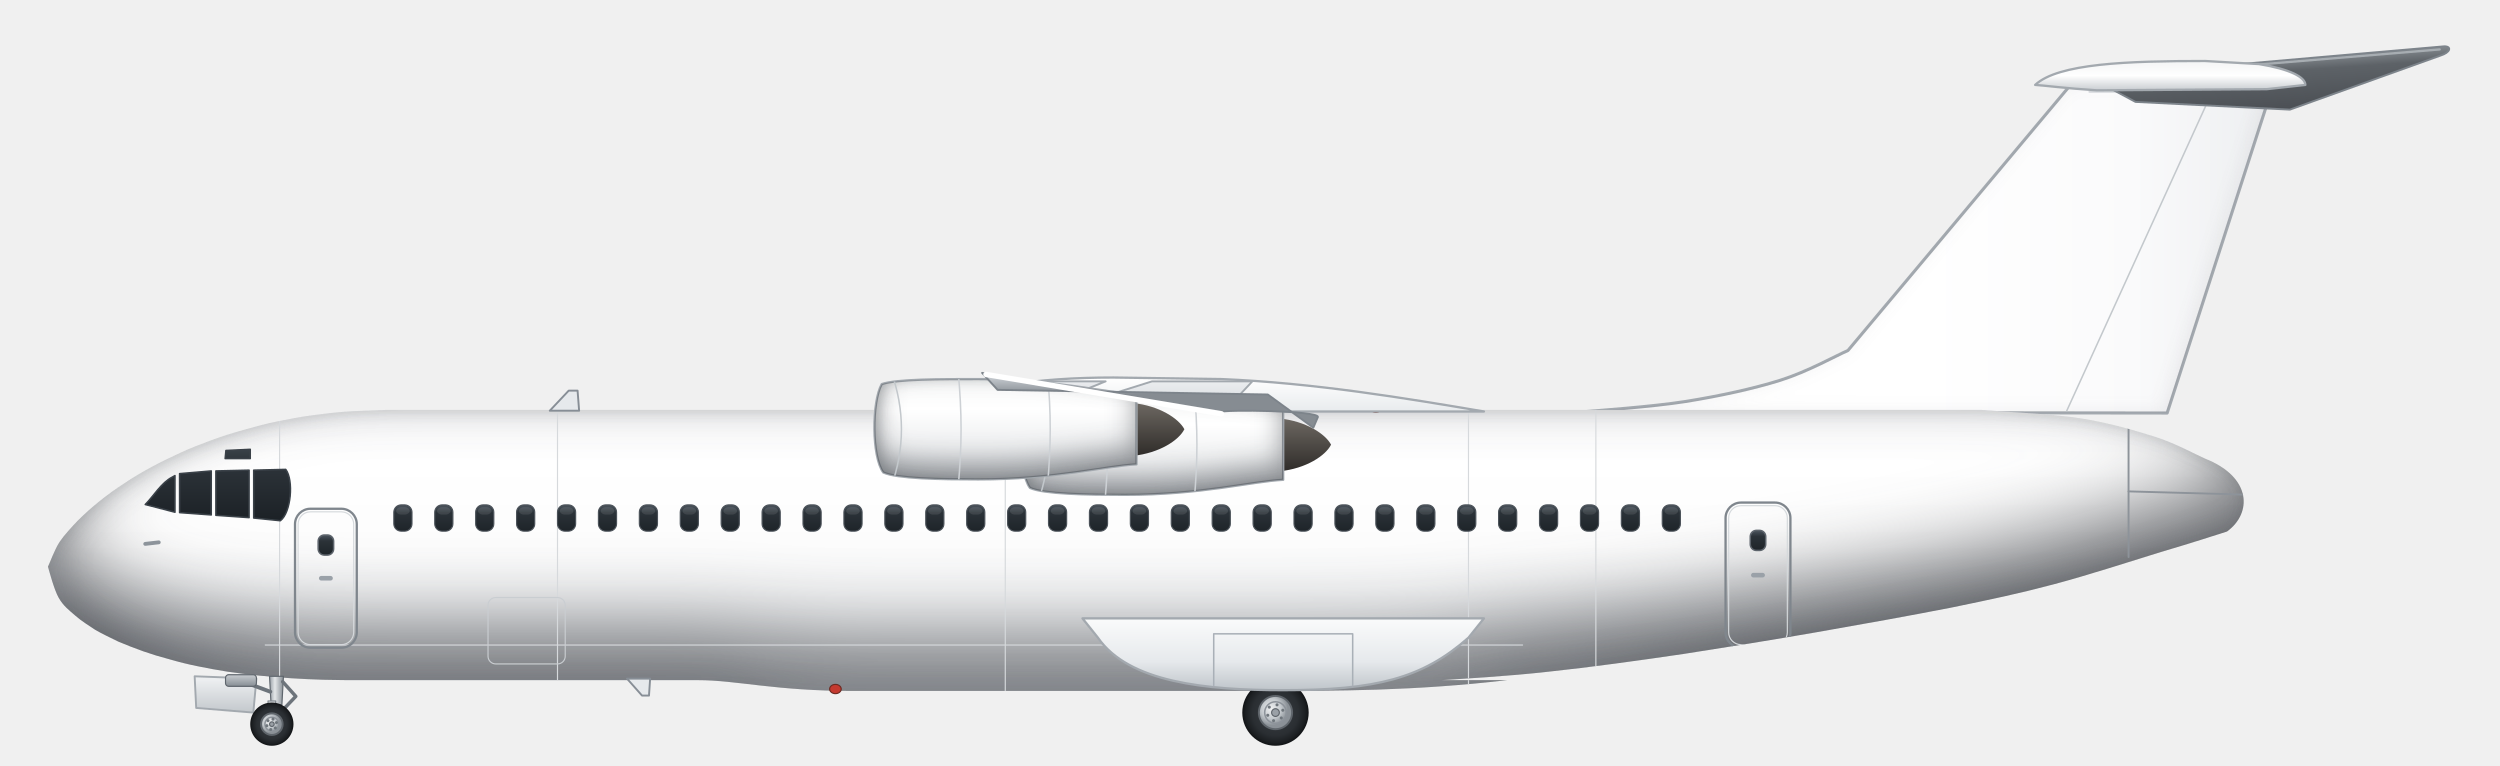
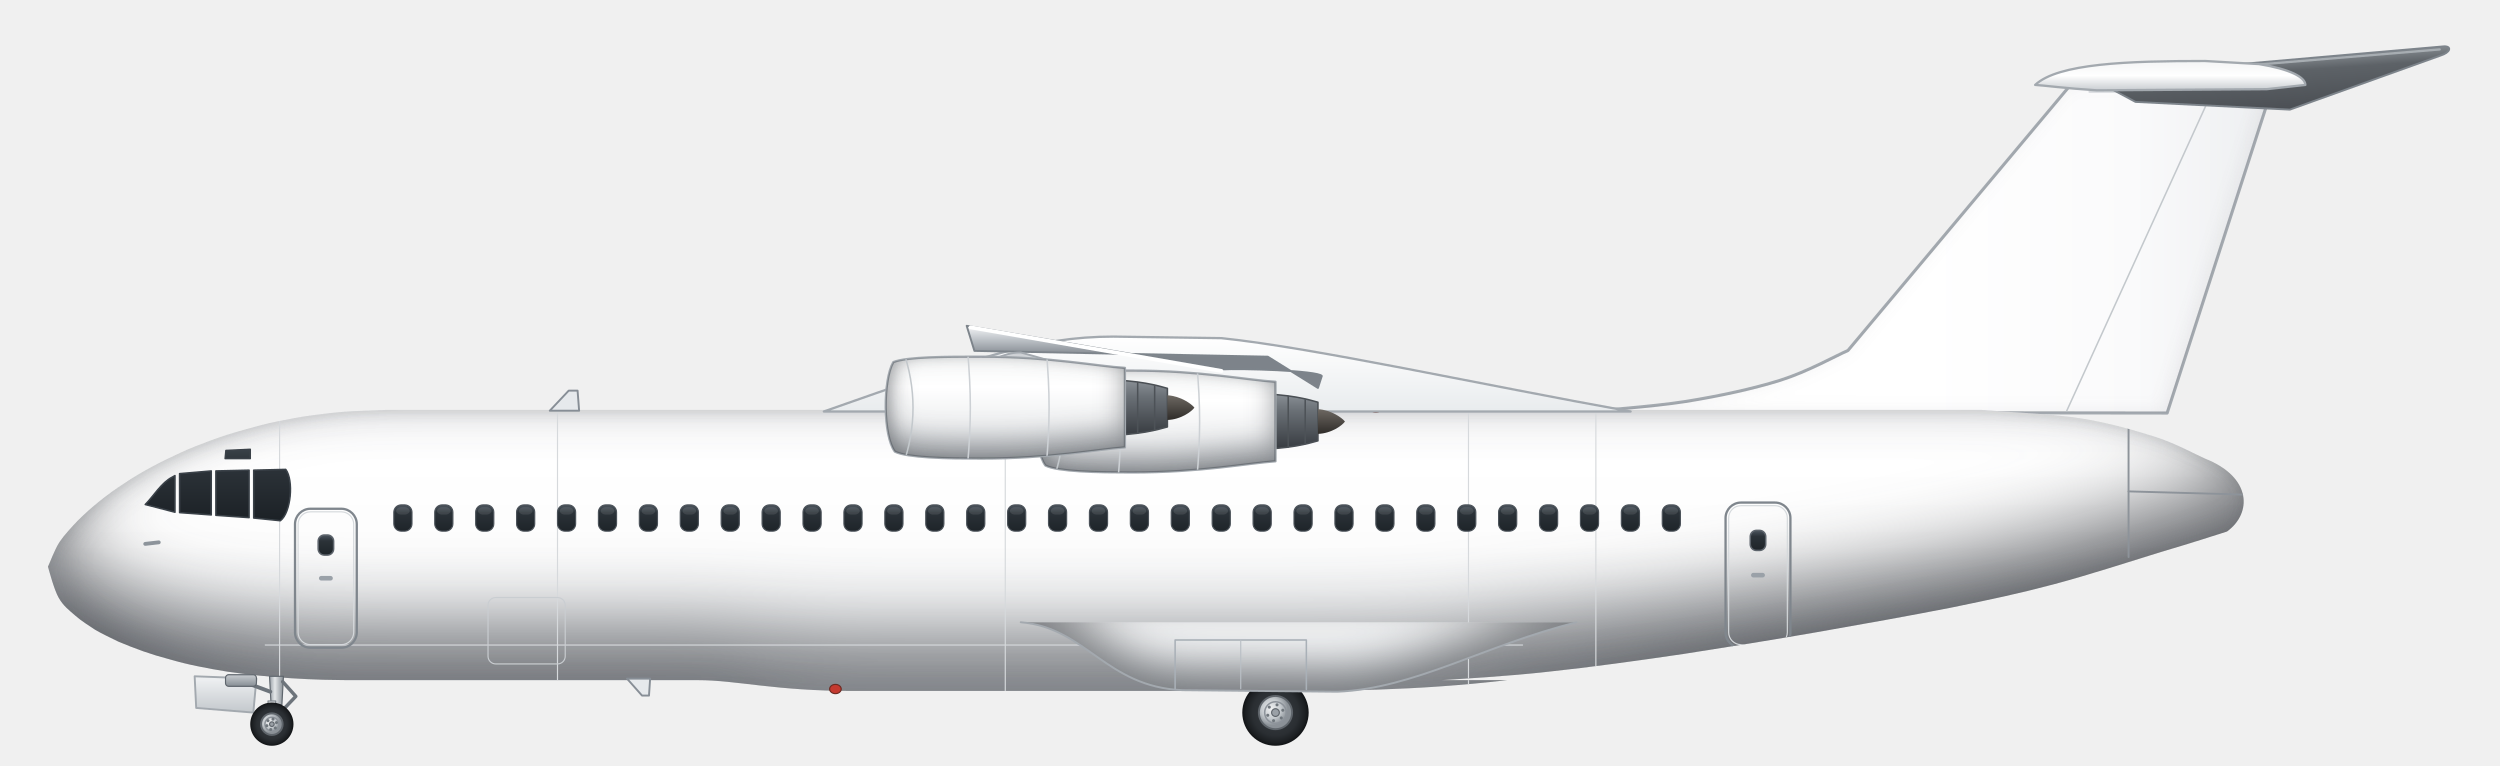
<svg xmlns="http://www.w3.org/2000/svg" viewBox="-12 -193.2 646.8 198.2" width="647" height="198" role="img" aria-label="BAe 146-200">
  <defs>
    <linearGradient id="BAE146200-g0" gradientUnits="userSpaceOnUse" x1="486.4" y1="-180" x2="576.8" y2="-180">
      <stop offset="0" stop-color="#ffffff" />
      <stop offset="0.6" stop-color="#fafafb" />
      <stop offset="1" stop-color="#eceef0" />
    </linearGradient>
    <filter id="BAE146200-f1" x="-8%" y="-20%" width="115.9%" height="140%" color-interpolation-filters="sRGB">
      <feFlood flood-color="#5b6168" flood-opacity="0.1" result="c" />
      <feComposite in="c" in2="SourceAlpha" operator="out" result="o" />
      <feOffset in="o" dx="-1" dy="0" result="s" />
      <feGaussianBlur in="s" stdDeviation="2.4" result="b" />
      <feComposite in="b" in2="SourceAlpha" operator="in" />
    </filter>
    <linearGradient id="BAE146200-g2" gradientUnits="userSpaceOnUse" x1="0" y1="-87" x2="0" y2="-17">
      <stop offset="0" stop-color="#eceef0" />
      <stop offset="0.0" stop-color="#f8f8f9" />
      <stop offset="0.2" stop-color="#ffffff" />
      <stop offset="0.5" stop-color="#fcfcfc" />
      <stop offset="0.7" stop-color="#f1f2f3" />
      <stop offset="1" stop-color="#e4e6e8" />
    </linearGradient>
    <clipPath id="BAE146200-c3">
      <path d="M0 -46.4C0.5 -47.4 1.7 -50.8 3.0 -52.8C4.3 -54.7 6.0 -56.5 7.7 -58.3C9.5 -60.1 11.4 -61.8 13.4 -63.4C15.4 -65.0 17.6 -66.6 19.8 -68.0C22.0 -69.5 24.4 -70.9 26.8 -72.2C29.2 -73.5 31.7 -74.7 34.3 -75.9C36.9 -77.1 39.5 -78.1 42.2 -79.1C44.9 -80.1 47.7 -81.0 50.6 -81.8C53.4 -82.6 56.3 -83.4 59.3 -84.0C62.3 -84.6 65.3 -85.2 68.4 -85.6C71.4 -86.0 74.6 -86.4 77.8 -86.6C80.9 -86.8 85.8 -86.9 87.5 -87L501 -87C505.2 -86.6 519.2 -86.0 526.7 -84.8C534.2 -83.6 540.6 -81.7 546 -80.0C551.3 -78.3 556.7 -75.3 558.8 -74.4C571 -69.6 571 -60.2 564.5 -55.5C561.7 -54.6 554.9 -52.4 547.4 -50.2C539.9 -47.9 528.6 -44.2 519.5 -41.8C510.5 -39.4 503.3 -37.9 493.1 -35.8C482.9 -33.8 469.6 -31.4 458.1 -29.4C446.6 -27.4 435.4 -25.6 423.8 -23.8C412.3 -22.1 399.3 -20.3 388.8 -19.2C378.3 -18.0 365.6 -17.3 361 -17L378.0 -17C354.0 -14.2 334.0 -14.2 314.0 -14.2L208.4 -14.2C188.4 -14.2 178.4 -17 168.4 -17L80.5 -17C79.0 -17.0 74.5 -17.0 71.5 -17.1C68.6 -17.2 65.7 -17.3 62.9 -17.5C60.1 -17.7 57.3 -17.9 54.5 -18.2C51.8 -18.5 49.1 -18.8 46.5 -19.2C43.9 -19.6 41.3 -20.1 38.8 -20.6C36.3 -21.1 33.9 -21.7 31.5 -22.4C29.2 -23.0 26.9 -23.7 24.6 -24.5C22.4 -25.3 20.3 -26.1 18.2 -27.0C16.2 -28 14.2 -28.9 12.3 -30.0C10.5 -31.2 8.7 -32.3 7.1 -33.7C5.5 -35.1 4.0 -36.2 2.8 -38.3C1.6 -40.4 0.4 -45.0 0 -46.4Z" />
    </clipPath>
    <filter id="BAE146200-f4" x="-6%" y="-100%" width="112.0%" height="300%" color-interpolation-filters="sRGB">
      <feFlood flood-color="#2f3338" flood-opacity="0.7" result="c" />
      <feComposite in="c" in2="SourceAlpha" operator="out" result="o" />
      <feOffset in="o" dx="0" dy="-12.2" result="s" />
      <feGaussianBlur in="s" stdDeviation="10.5" result="b" />
      <feComposite in="b" in2="SourceAlpha" operator="in" />
    </filter>
    <filter id="BAE146200-f5" x="-8%" y="-30%" width="115.9%" height="160%" color-interpolation-filters="sRGB">
      <feFlood flood-color="#4c5258" flood-opacity="0.1" result="c" />
      <feComposite in="c" in2="SourceAlpha" operator="out" result="o" />
      <feOffset in="o" dx="0" dy="1" result="s" />
      <feGaussianBlur in="s" stdDeviation="1.4" result="b" />
      <feComposite in="b" in2="SourceAlpha" operator="in" />
    </filter>
    <filter id="BAE146200-f6" x="-8%" y="-30%" width="115.9%" height="160%" color-interpolation-filters="sRGB">
      <feFlood flood-color="#3b4046" flood-opacity="0.2" result="c" />
      <feComposite in="c" in2="SourceAlpha" operator="out" result="o" />
      <feOffset in="o" dx="3.0" dy="-2" result="s" />
      <feGaussianBlur in="s" stdDeviation="3.7" result="b" />
      <feComposite in="b" in2="SourceAlpha" operator="in" />
    </filter>
    <linearGradient id="BAE146200-g7" gradientUnits="userSpaceOnUse" x1="0" y1="-54.6" x2="0" y2="-49.4">
      <stop offset="0" stop-color="#4b545d" />
      <stop offset="0.3" stop-color="#2b3238" />
      <stop offset="1" stop-color="#1e2429" />
    </linearGradient>
    <linearGradient id="BAE146200-g8" gradientUnits="userSpaceOnUse" x1="0" y1="-55.8" x2="0" y2="-50.6">
      <stop offset="0" stop-color="#4b545d" />
      <stop offset="0.3" stop-color="#2b3238" />
      <stop offset="1" stop-color="#1e2429" />
    </linearGradient>
    <linearGradient id="BAE146200-g9" gradientUnits="userSpaceOnUse" x1="0" y1="-62.4" x2="0" y2="-55.6">
      <stop offset="0" stop-color="#4b545d" />
      <stop offset="0.3" stop-color="#2b3238" />
      <stop offset="1" stop-color="#1e2429" />
    </linearGradient>
    <linearGradient id="BAE146200-g10" gradientUnits="userSpaceOnUse" x1="0" y1="-84.7" x2="0" y2="-57.6">
      <stop offset="0" stop-color="#59626b" />
      <stop offset="0.4" stop-color="#2e353b" />
      <stop offset="1" stop-color="#1b2025" />
    </linearGradient>
    <linearGradient id="BAE146200-g11" gradientUnits="userSpaceOnUse" x1="315.6" y1="-20" x2="320.4" y2="-20">
      <stop offset="0" stop-color="#8e959c" />
      <stop offset="0.3" stop-color="#e4e7e9" />
      <stop offset="1" stop-color="#7d848b" />
    </linearGradient>
    <linearGradient id="BAE146200-g12" gradientUnits="userSpaceOnUse" x1="315.6" y1="-20" x2="320.4" y2="-20">
      <stop offset="0" stop-color="#9aa1a8" />
      <stop offset="0.4" stop-color="#f6f7f8" />
      <stop offset="1" stop-color="#8b9198" />
    </linearGradient>
    <radialGradient id="BAE146200-g13" gradientUnits="userSpaceOnUse" cx="318" cy="-8.6" r="8.6">
      <stop offset="0" stop-color="#3a3f44" />
      <stop offset="0.7" stop-color="#2a2e32" />
      <stop offset="0.9" stop-color="#1c1f22" />
      <stop offset="1" stop-color="#111315" />
    </radialGradient>
    <radialGradient id="BAE146200-g14" gradientUnits="userSpaceOnUse" cx="316.9" cy="-9.6" r="4.3">
      <stop offset="0" stop-color="#f0f1f2" />
      <stop offset="0.6" stop-color="#c3c8cc" />
      <stop offset="1" stop-color="#8b9197" />
    </radialGradient>
    <linearGradient id="BAE146200-g15" gradientUnits="userSpaceOnUse" x1="0" y1="-17" x2="0" y2="-8.6">
      <stop offset="0" stop-color="#eceef0" />
      <stop offset="1" stop-color="#c3c8cc" />
    </linearGradient>
    <linearGradient id="BAE146200-g16" gradientUnits="userSpaceOnUse" x1="57.2" y1="-20" x2="61.2" y2="-20">
      <stop offset="0" stop-color="#8e959c" />
      <stop offset="0.4" stop-color="#e4e7e9" />
      <stop offset="1" stop-color="#7d848b" />
    </linearGradient>
    <linearGradient id="BAE146200-g17" gradientUnits="userSpaceOnUse" x1="0" y1="-18.4" x2="0" y2="-15.4">
      <stop offset="0" stop-color="#c9cdd1" />
      <stop offset="1" stop-color="#868d94" />
    </linearGradient>
    <radialGradient id="BAE146200-g18" gradientUnits="userSpaceOnUse" cx="58" cy="-5.6" r="5.6">
      <stop offset="0" stop-color="#3a3f44" />
      <stop offset="0.7" stop-color="#2a2e32" />
      <stop offset="0.9" stop-color="#1c1f22" />
      <stop offset="1" stop-color="#111315" />
    </radialGradient>
    <radialGradient id="BAE146200-g19" gradientUnits="userSpaceOnUse" cx="57.3" cy="-6.2" r="2.8">
      <stop offset="0" stop-color="#f0f1f2" />
      <stop offset="0.6" stop-color="#c3c8cc" />
      <stop offset="1" stop-color="#8b9197" />
    </radialGradient>
-     <linearGradient id="BAE146200-g20" gradientUnits="userSpaceOnUse" x1="0" y1="-33" x2="0" y2="-14.4">
-       <stop offset="0" stop-color="#fafbfb" />
-       <stop offset="0.6" stop-color="#e6e9ec" />
-       <stop offset="1" stop-color="#bfc5ca" />
-     </linearGradient>
-     <linearGradient id="BAE146200-g21" gradientUnits="userSpaceOnUse" x1="0" y1="-95.4" x2="0" y2="-87">
+     <linearGradient id="BAE146200-g20" gradientUnits="userSpaceOnUse" x1="0" y1="-31" x2="0" y2="-14">
+       <stop offset="0" stop-color="#f6f7f8" />
+       <stop offset="0.5" stop-color="#eef0f2" />
+       <stop offset="1" stop-color="#dfe2e5" />
+     </linearGradient>
+     <filter id="BAE146200-f21" x="-20%" y="-100%" width="140%" height="300%" color-interpolation-filters="sRGB">
+       <feFlood flood-color="#2f3338" flood-opacity="0.6" result="c" />
+       <feComposite in="c" in2="SourceAlpha" operator="out" result="o" />
+       <feOffset in="o" dx="0" dy="-6" result="s" />
+       <feGaussianBlur in="s" stdDeviation="5.6" result="b" />
+       <feComposite in="b" in2="SourceAlpha" operator="in" />
+     </filter>
+     <linearGradient id="BAE146200-g22" gradientUnits="userSpaceOnUse" x1="0" y1="-106" x2="0" y2="-87">
      <stop offset="0" stop-color="#ffffff" />
      <stop offset="1" stop-color="#e9ecee" />
    </linearGradient>
-     <linearGradient id="BAE146200-g22" gradientUnits="userSpaceOnUse" x1="0" y1="-95.4" x2="0" y2="-78">
-       <stop offset="0" stop-color="#eef0f2" />
-       <stop offset="1" stop-color="#b9bfc5" />
-     </linearGradient>
-     <linearGradient id="BAE146200-g23" gradientUnits="userSpaceOnUse" x1="0" y1="-84.8" x2="0" y2="-71.1">
+     <linearGradient id="BAE146200-g23" gradientUnits="userSpaceOnUse" x1="0" y1="-108.8" x2="0" y2="-100.8">
+       <stop offset="0" stop-color="#f6f7f8" />
+       <stop offset="0.4" stop-color="#c3c8cd" />
+       <stop offset="1" stop-color="#7d838a" />
+     </linearGradient>
+     <linearGradient id="BAE146200-g24" gradientUnits="userSpaceOnUse" x1="0" y1="-95.4" x2="0" y2="-94">
+       <stop offset="0" stop-color="#c9cdd1" />
+       <stop offset="1" stop-color="#eef0f2" />
+     </linearGradient>
+     <linearGradient id="BAE146200-g25" gradientUnits="userSpaceOnUse" x1="0" y1="-91.2" x2="0" y2="-76.8">
+       <stop offset="0" stop-color="#8a9096" />
+       <stop offset="0.3" stop-color="#6a7076" />
+       <stop offset="1" stop-color="#373b40" />
+     </linearGradient>
+     <linearGradient id="BAE146200-g26" gradientUnits="userSpaceOnUse" x1="0" y1="-87.2" x2="0" y2="-80.8">
      <stop offset="0" stop-color="#6d6862" />
      <stop offset="1" stop-color="#2f2c29" />
    </linearGradient>
-     <linearGradient id="BAE146200-g24" gradientUnits="userSpaceOnUse" x1="0" y1="-91" x2="0" y2="-65">
+     <linearGradient id="BAE146200-g27" gradientUnits="userSpaceOnUse" x1="0" y1="-97.2" x2="0" y2="-70.8">
      <stop offset="0" stop-color="#e4e6e8" />
      <stop offset="0.0" stop-color="#f7f8f8" />
      <stop offset="0.3" stop-color="#ffffff" />
      <stop offset="0.6" stop-color="#f1f2f3" />
      <stop offset="1" stop-color="#dcdfe2" />
    </linearGradient>
-     <filter id="BAE146200-f25" x="-30%" y="-60%" width="160%" height="220.0%" color-interpolation-filters="sRGB">
+     <filter id="BAE146200-f28" x="-30%" y="-60%" width="160%" height="220.0%" color-interpolation-filters="sRGB">
      <feFlood flood-color="#30353a" flood-opacity="0.5" result="c" />
      <feComposite in="c" in2="SourceAlpha" operator="out" result="o" />
      <feOffset in="o" dx="0" dy="-3.7" result="s" />
      <feGaussianBlur in="s" stdDeviation="3.7" result="b" />
      <feComposite in="b" in2="SourceAlpha" operator="in" />
    </filter>
-     <filter id="BAE146200-f26" x="-30%" y="-30%" width="160%" height="160%" color-interpolation-filters="sRGB">
+     <filter id="BAE146200-f29" x="-30%" y="-30%" width="160%" height="160%" color-interpolation-filters="sRGB">
      <feFlood flood-color="#41474d" flood-opacity="0.2" result="c" />
      <feComposite in="c" in2="SourceAlpha" operator="out" result="o" />
-       <feOffset in="o" dx="1.4" dy="0" result="s" />
-       <feGaussianBlur in="s" stdDeviation="1.4" result="b" />
-       <feComposite in="b" in2="SourceAlpha" operator="in" />
-     </filter>
-     <clipPath id="BAE146200-c27">
-       <path d="M254 -89.7C257.9 -91 269.1 -91 279.0 -91C298.8 -91 312.0 -87.4 320 -87.1L320 -68.9C312.0 -68.5 298.8 -65 279.0 -65C269.1 -65 257.9 -65.2 254.4 -66.8C251.4 -70.8 251.4 -85.1 254 -89.7Z" />
+       <feOffset in="o" dx="1.5" dy="0" result="s" />
+       <feGaussianBlur in="s" stdDeviation="1.5" result="b" />
+       <feComposite in="b" in2="SourceAlpha" operator="in" />
+     </filter>
+     <clipPath id="BAE146200-c30">
+       <path d="M258 -95.8C261.6 -97.2 271.8 -97.2 280.8 -97.2C298.8 -97.2 310.8 -94.7 318 -94.3L318 -73.7C310.8 -73.2 298.8 -70.8 280.8 -70.8C271.8 -70.8 261.6 -71.0 258.4 -72.6C255.3 -76.7 255.3 -91.2 258 -95.8Z" />
    </clipPath>
-     <linearGradient id="BAE146200-g28" gradientUnits="userSpaceOnUse" x1="0" y1="-95.4" x2="0" y2="-82">
-       <stop offset="0" stop-color="#eef0f2" />
-       <stop offset="1" stop-color="#b9bfc5" />
-     </linearGradient>
-     <linearGradient id="BAE146200-g29" gradientUnits="userSpaceOnUse" x1="0" y1="-88.8" x2="0" y2="-75.1">
+     <linearGradient id="BAE146200-g31" gradientUnits="userSpaceOnUse" x1="0" y1="-101.9" x2="0" y2="-97.6">
+       <stop offset="0" stop-color="#c9cdd1" />
+       <stop offset="1" stop-color="#eef0f2" />
+     </linearGradient>
+     <linearGradient id="BAE146200-g32" gradientUnits="userSpaceOnUse" x1="0" y1="-94.8" x2="0" y2="-80.4">
+       <stop offset="0" stop-color="#8a9096" />
+       <stop offset="0.3" stop-color="#6a7076" />
+       <stop offset="1" stop-color="#373b40" />
+     </linearGradient>
+     <linearGradient id="BAE146200-g33" gradientUnits="userSpaceOnUse" x1="0" y1="-90.8" x2="0" y2="-84.4">
      <stop offset="0" stop-color="#6d6862" />
      <stop offset="1" stop-color="#2f2c29" />
    </linearGradient>
-     <linearGradient id="BAE146200-g30" gradientUnits="userSpaceOnUse" x1="0" y1="-95" x2="0" y2="-69">
+     <linearGradient id="BAE146200-g34" gradientUnits="userSpaceOnUse" x1="0" y1="-100.8" x2="0" y2="-74.4">
      <stop offset="0" stop-color="#e4e6e8" />
      <stop offset="0.0" stop-color="#f7f8f8" />
      <stop offset="0.3" stop-color="#ffffff" />
      <stop offset="0.6" stop-color="#f1f2f3" />
      <stop offset="1" stop-color="#dcdfe2" />
    </linearGradient>
-     <filter id="BAE146200-f31" x="-30%" y="-60%" width="160%" height="220.0%" color-interpolation-filters="sRGB">
+     <filter id="BAE146200-f35" x="-30%" y="-60%" width="160%" height="220.0%" color-interpolation-filters="sRGB">
      <feFlood flood-color="#30353a" flood-opacity="0.5" result="c" />
      <feComposite in="c" in2="SourceAlpha" operator="out" result="o" />
      <feOffset in="o" dx="0" dy="-3.7" result="s" />
      <feGaussianBlur in="s" stdDeviation="3.7" result="b" />
      <feComposite in="b" in2="SourceAlpha" operator="in" />
    </filter>
-     <filter id="BAE146200-f32" x="-30%" y="-30%" width="160%" height="160%" color-interpolation-filters="sRGB">
+     <filter id="BAE146200-f36" x="-30%" y="-30%" width="160%" height="160%" color-interpolation-filters="sRGB">
      <feFlood flood-color="#41474d" flood-opacity="0.2" result="c" />
      <feComposite in="c" in2="SourceAlpha" operator="out" result="o" />
-       <feOffset in="o" dx="1.4" dy="0" result="s" />
-       <feGaussianBlur in="s" stdDeviation="1.4" result="b" />
-       <feComposite in="b" in2="SourceAlpha" operator="in" />
-     </filter>
-     <clipPath id="BAE146200-c33">
-       <path d="M216 -93.7C219.9 -95 231.1 -95 241.0 -95C260.8 -95 274.0 -91.4 282 -91.1L282 -72.9C274.0 -72.5 260.8 -69 241.0 -69C231.1 -69 219.9 -69.2 216.4 -70.8C213.4 -74.8 213.4 -89.1 216 -93.7Z" />
+       <feOffset in="o" dx="1.5" dy="0" result="s" />
+       <feGaussianBlur in="s" stdDeviation="1.5" result="b" />
+       <feComposite in="b" in2="SourceAlpha" operator="in" />
+     </filter>
+     <clipPath id="BAE146200-c37">
+       <path d="M219 -99.4C222.6 -100.8 232.8 -100.8 241.8 -100.8C259.8 -100.8 271.8 -98.3 279 -97.9L279 -77.3C271.8 -76.8 259.8 -74.4 241.8 -74.4C232.8 -74.4 222.6 -74.6 219.4 -76.2C216.3 -80.3 216.3 -94.8 219 -99.4Z" />
    </clipPath>
-     <linearGradient id="BAE146200-g34" gradientUnits="userSpaceOnUse" x1="244" y1="-97.4" x2="244" y2="-91">
-       <stop offset="0" stop-color="#f1f2f4" />
-       <stop offset="0.3" stop-color="#c6cbd0" />
-       <stop offset="1" stop-color="#868c92" />
-     </linearGradient>
-     <linearGradient id="BAE146200-g35" gradientUnits="userSpaceOnUse" x1="580.8" y1="-179.2" x2="581.8" y2="-164.8">
+     <linearGradient id="BAE146200-g38" gradientUnits="userSpaceOnUse" x1="580.8" y1="-179.2" x2="581.8" y2="-164.8">
      <stop offset="0" stop-color="#8b9196" />
      <stop offset="0.3" stop-color="#5d6267" />
      <stop offset="1" stop-color="#4b4f54" />
    </linearGradient>
-     <linearGradient id="BAE146200-g36" gradientUnits="userSpaceOnUse" x1="0" y1="-177.4" x2="0" y2="-169.8">
+     <linearGradient id="BAE146200-g39" gradientUnits="userSpaceOnUse" x1="0" y1="-177.4" x2="0" y2="-169.8">
      <stop offset="0" stop-color="#f3f4f5" />
      <stop offset="0.5" stop-color="#ffffff" />
      <stop offset="1" stop-color="#c9cdd1" />
    </linearGradient>
  </defs>
  <path d="M396.3 -86.4C400.9 -86.8 415.5 -87.8 424.3 -89.2C433.0 -90.6 441.8 -92.5 448.8 -94.7C455.8 -96.9 463.3 -101.1 466.3 -102.4L523.8 -171C524.8 -172.2 525.8 -172.2 528.4 -172.2L576.8 -172.2L549 -86.2Z" fill="url(#BAE146200-g0)" stroke="#a3a9af" stroke-width="0.8" stroke-linejoin="round" stroke-linecap="round" />
  <path d="M396.3 -86.4C400.9 -86.8 415.5 -87.8 424.3 -89.2C433.0 -90.6 441.8 -92.5 448.8 -94.7C455.8 -96.9 463.3 -101.1 466.3 -102.4L523.8 -171C524.8 -172.2 525.8 -172.2 528.4 -172.2L576.8 -172.2L549 -86.2Z" fill="#000" filter="url(#BAE146200-f1)" />
  <path d="M561.2 -170.6L523.0 -86.8" fill="none" stroke="#c3c8cc" stroke-width="0.4" stroke-linejoin="round" stroke-linecap="round" />
  <path d="M528.8 -169.4L575.8 -169.4" fill="none" stroke="#d0d4d8" stroke-width="0.4" stroke-linejoin="round" stroke-linecap="round" />
  <path d="M0 -46.4C0.5 -47.4 1.7 -50.8 3.0 -52.8C4.3 -54.7 6.0 -56.5 7.7 -58.3C9.5 -60.1 11.4 -61.8 13.4 -63.4C15.4 -65.0 17.6 -66.6 19.8 -68.0C22.0 -69.5 24.4 -70.9 26.8 -72.2C29.2 -73.5 31.7 -74.7 34.3 -75.9C36.9 -77.1 39.5 -78.1 42.2 -79.1C44.9 -80.1 47.7 -81.0 50.6 -81.8C53.4 -82.6 56.3 -83.4 59.3 -84.0C62.3 -84.6 65.3 -85.2 68.4 -85.6C71.4 -86.0 74.6 -86.4 77.8 -86.6C80.9 -86.8 85.8 -86.9 87.5 -87L501 -87C505.2 -86.6 519.2 -86.0 526.7 -84.8C534.2 -83.6 540.6 -81.7 546 -80.0C551.3 -78.3 556.7 -75.3 558.8 -74.4C571 -69.6 571 -60.2 564.5 -55.5C561.7 -54.6 554.9 -52.4 547.4 -50.2C539.9 -47.9 528.6 -44.2 519.5 -41.8C510.5 -39.4 503.3 -37.9 493.1 -35.8C482.9 -33.8 469.6 -31.4 458.1 -29.4C446.6 -27.4 435.4 -25.6 423.8 -23.8C412.3 -22.1 399.3 -20.3 388.8 -19.2C378.3 -18.0 365.6 -17.3 361 -17L378.0 -17C354.0 -14.2 334.0 -14.2 314.0 -14.2L208.4 -14.2C188.4 -14.2 178.4 -17 168.4 -17L80.5 -17C79.0 -17.0 74.5 -17.0 71.5 -17.1C68.6 -17.2 65.7 -17.3 62.9 -17.5C60.1 -17.7 57.3 -17.9 54.5 -18.2C51.8 -18.5 49.1 -18.8 46.5 -19.2C43.9 -19.6 41.3 -20.1 38.8 -20.6C36.3 -21.1 33.9 -21.7 31.5 -22.4C29.2 -23.0 26.9 -23.7 24.6 -24.5C22.4 -25.3 20.3 -26.1 18.2 -27.0C16.2 -28 14.2 -28.9 12.3 -30.0C10.5 -31.2 8.7 -32.3 7.1 -33.7C5.5 -35.1 4.0 -36.2 2.8 -38.3C1.6 -40.4 0.4 -45.0 0 -46.4Z" fill="url(#BAE146200-g2)" />
  <path d="M0 -46.4C0.5 -47.4 1.7 -50.8 3.0 -52.8C4.3 -54.7 6.0 -56.5 7.7 -58.3C9.5 -60.1 11.4 -61.8 13.4 -63.4C15.4 -65.0 17.6 -66.6 19.8 -68.0C22.0 -69.5 24.4 -70.9 26.8 -72.2C29.2 -73.5 31.7 -74.7 34.3 -75.9C36.9 -77.1 39.5 -78.1 42.2 -79.1C44.9 -80.1 47.7 -81.0 50.6 -81.8C53.4 -82.6 56.3 -83.4 59.3 -84.0C62.3 -84.6 65.3 -85.2 68.4 -85.6C71.4 -86.0 74.6 -86.4 77.8 -86.6C80.9 -86.8 85.8 -86.9 87.5 -87L501 -87C505.2 -86.6 519.2 -86.0 526.7 -84.8C534.2 -83.6 540.6 -81.7 546 -80.0C551.3 -78.3 556.7 -75.3 558.8 -74.4C571 -69.6 571 -60.2 564.5 -55.5C561.7 -54.6 554.9 -52.4 547.4 -50.2C539.9 -47.9 528.6 -44.2 519.5 -41.8C510.5 -39.4 503.3 -37.9 493.1 -35.8C482.9 -33.8 469.6 -31.4 458.1 -29.4C446.6 -27.4 435.4 -25.6 423.8 -23.8C412.3 -22.1 399.3 -20.3 388.8 -19.2C378.3 -18.0 365.6 -17.3 361 -17L378.0 -17C354.0 -14.2 334.0 -14.2 314.0 -14.2L208.4 -14.2C188.4 -14.2 178.4 -17 168.4 -17L80.5 -17C79.0 -17.0 74.5 -17.0 71.5 -17.1C68.6 -17.2 65.7 -17.3 62.9 -17.5C60.1 -17.7 57.3 -17.9 54.5 -18.2C51.8 -18.5 49.1 -18.8 46.5 -19.2C43.9 -19.6 41.3 -20.1 38.8 -20.6C36.3 -21.1 33.9 -21.7 31.5 -22.4C29.2 -23.0 26.9 -23.7 24.6 -24.5C22.4 -25.3 20.3 -26.1 18.2 -27.0C16.2 -28 14.2 -28.9 12.3 -30.0C10.5 -31.2 8.7 -32.3 7.1 -33.7C5.5 -35.1 4.0 -36.2 2.8 -38.3C1.6 -40.4 0.4 -45.0 0 -46.4Z" fill="#000" filter="url(#BAE146200-f4)" />
  <path d="M0 -46.4C0.5 -47.4 1.7 -50.8 3.0 -52.8C4.3 -54.7 6.0 -56.5 7.7 -58.3C9.5 -60.1 11.4 -61.8 13.4 -63.4C15.4 -65.0 17.6 -66.6 19.8 -68.0C22.0 -69.5 24.4 -70.9 26.8 -72.2C29.2 -73.5 31.7 -74.7 34.3 -75.9C36.9 -77.1 39.5 -78.1 42.2 -79.1C44.9 -80.1 47.7 -81.0 50.6 -81.8C53.4 -82.6 56.3 -83.4 59.3 -84.0C62.3 -84.6 65.3 -85.2 68.4 -85.6C71.4 -86.0 74.6 -86.4 77.8 -86.6C80.9 -86.8 85.8 -86.9 87.5 -87L501 -87C505.2 -86.6 519.2 -86.0 526.7 -84.8C534.2 -83.6 540.6 -81.7 546 -80.0C551.3 -78.3 556.7 -75.3 558.8 -74.4C571 -69.6 571 -60.2 564.5 -55.5C561.7 -54.6 554.9 -52.4 547.4 -50.2C539.9 -47.9 528.6 -44.2 519.5 -41.8C510.5 -39.4 503.3 -37.9 493.1 -35.8C482.9 -33.8 469.6 -31.4 458.1 -29.4C446.6 -27.4 435.4 -25.6 423.8 -23.8C412.3 -22.1 399.3 -20.3 388.8 -19.2C378.3 -18.0 365.6 -17.3 361 -17L378.0 -17C354.0 -14.2 334.0 -14.2 314.0 -14.2L208.4 -14.2C188.4 -14.2 178.4 -17 168.4 -17L80.5 -17C79.0 -17.0 74.5 -17.0 71.5 -17.1C68.6 -17.2 65.7 -17.3 62.9 -17.5C60.1 -17.7 57.3 -17.9 54.5 -18.2C51.8 -18.5 49.1 -18.8 46.5 -19.2C43.9 -19.6 41.3 -20.1 38.8 -20.6C36.3 -21.1 33.9 -21.7 31.5 -22.4C29.2 -23.0 26.9 -23.7 24.6 -24.5C22.4 -25.3 20.3 -26.1 18.2 -27.0C16.2 -28 14.2 -28.9 12.3 -30.0C10.5 -31.2 8.7 -32.3 7.1 -33.7C5.5 -35.1 4.0 -36.2 2.8 -38.3C1.6 -40.4 0.4 -45.0 0 -46.4Z" fill="#000" filter="url(#BAE146200-f5)" />
  <path d="M0 -46.4C0.5 -47.4 1.7 -50.8 3.0 -52.8C4.3 -54.7 6.0 -56.5 7.7 -58.3C9.5 -60.1 11.4 -61.8 13.4 -63.4C15.4 -65.0 17.6 -66.6 19.8 -68.0C22.0 -69.5 24.4 -70.9 26.8 -72.2C29.2 -73.5 31.7 -74.7 34.3 -75.9C36.9 -77.1 39.5 -78.1 42.2 -79.1C44.9 -80.1 47.7 -81.0 50.6 -81.8C53.4 -82.6 56.3 -83.4 59.3 -84.0C62.3 -84.6 65.3 -85.2 68.4 -85.6C71.4 -86.0 74.6 -86.4 77.8 -86.6C80.9 -86.8 85.8 -86.9 87.5 -87L501 -87C505.2 -86.6 519.2 -86.0 526.7 -84.8C534.2 -83.6 540.6 -81.7 546 -80.0C551.3 -78.3 556.7 -75.3 558.8 -74.4C571 -69.6 571 -60.2 564.5 -55.5C561.7 -54.6 554.9 -52.4 547.4 -50.2C539.9 -47.9 528.6 -44.2 519.5 -41.8C510.5 -39.4 503.3 -37.9 493.1 -35.8C482.9 -33.8 469.6 -31.4 458.1 -29.4C446.6 -27.4 435.4 -25.6 423.8 -23.8C412.3 -22.1 399.3 -20.3 388.8 -19.2C378.3 -18.0 365.6 -17.3 361 -17L378.0 -17C354.0 -14.2 334.0 -14.2 314.0 -14.2L208.4 -14.2C188.4 -14.2 178.4 -17 168.4 -17L80.5 -17C79.0 -17.0 74.5 -17.0 71.5 -17.1C68.6 -17.2 65.7 -17.3 62.9 -17.5C60.1 -17.7 57.3 -17.9 54.5 -18.2C51.8 -18.5 49.1 -18.8 46.5 -19.2C43.9 -19.6 41.3 -20.1 38.8 -20.6C36.3 -21.1 33.9 -21.7 31.5 -22.4C29.2 -23.0 26.9 -23.7 24.6 -24.5C22.4 -25.3 20.3 -26.1 18.2 -27.0C16.2 -28 14.2 -28.9 12.3 -30.0C10.5 -31.2 8.7 -32.3 7.1 -33.7C5.5 -35.1 4.0 -36.2 2.8 -38.3C1.6 -40.4 0.4 -45.0 0 -46.4Z" fill="#000" filter="url(#BAE146200-f6)" />
  <g clip-path="url(#BAE146200-c3)" fill="none" stroke="#d6d9dc" stroke-width="0.3" stroke-linejoin="round" stroke-linecap="round">
    <path d="M60 -93L60 3" />
    <path d="M132 -93L132 3" />
    <path d="M248 -93L248 3" />
    <path d="M368 -93L368 3" />
    <path d="M401 -93L401 3" />
    <path d="M56.3 -26.1L382 -26.1" />
  </g>
  <g clip-path="url(#BAE146200-c3)">
    <rect x="64" y="-61.4" width="16" height="36" rx="4" fill="none" stroke="#7f868d" stroke-width="0.6" stroke-linejoin="round" stroke-linecap="round" />
    <rect x="64.8" y="-60.6" width="14.4" height="34.4" rx="3.2" fill="none" stroke="#d5d9dc" stroke-width="0.3" stroke-linejoin="round" stroke-linecap="round" />
    <rect x="70" y="-54.6" width="4" height="5.2" rx="1.6" fill="url(#BAE146200-g7)" stroke="#5c636b" stroke-width="0.4" stroke-linejoin="round" stroke-linecap="round" />
    <rect x="70.2" y="-44" width="3.6" height="1.2" rx="0.6" fill="#9aa1a8" />
  </g>
  <g clip-path="url(#BAE146200-c3)">
    <rect x="434.6" y="-63" width="16.8" height="37.6" rx="4" fill="none" stroke="#7f868d" stroke-width="0.6" stroke-linejoin="round" stroke-linecap="round" />
    <rect x="435.4" y="-62.2" width="15.2" height="36" rx="3.2" fill="none" stroke="#d5d9dc" stroke-width="0.3" stroke-linejoin="round" stroke-linecap="round" />
    <rect x="441" y="-55.8" width="4" height="5.2" rx="1.6" fill="url(#BAE146200-g8)" stroke="#5c636b" stroke-width="0.4" stroke-linejoin="round" stroke-linecap="round" />
    <rect x="441.2" y="-44.8" width="3.6" height="1.2" rx="0.6" fill="#9aa1a8" />
  </g>
  <g clip-path="url(#BAE146200-c3)">
    <rect x="114" y="-38.4" width="20" height="17.2" rx="2" fill="none" stroke="#c9cdd1" stroke-width="0.3" stroke-linejoin="round" stroke-linecap="round" />
  </g>
  <g clip-path="url(#BAE146200-c3)">
    <g fill="url(#BAE146200-g9)" stroke="#4a5158" stroke-width="0.3" stroke-linejoin="round" stroke-linecap="round">
      <rect x="89.6" y="-62.4" width="4.7" height="6.8" rx="1.9" />
      <rect x="100.2" y="-62.4" width="4.7" height="6.8" rx="1.9" />
      <rect x="110.8" y="-62.4" width="4.7" height="6.8" rx="1.9" />
      <rect x="121.4" y="-62.4" width="4.7" height="6.8" rx="1.9" />
      <rect x="132.0" y="-62.4" width="4.7" height="6.8" rx="1.9" />
      <rect x="142.6" y="-62.4" width="4.7" height="6.8" rx="1.9" />
      <rect x="153.2" y="-62.4" width="4.7" height="6.8" rx="1.9" />
      <rect x="163.8" y="-62.4" width="4.7" height="6.8" rx="1.9" />
      <rect x="174.4" y="-62.4" width="4.7" height="6.8" rx="1.9" />
      <rect x="185.0" y="-62.4" width="4.7" height="6.8" rx="1.9" />
      <rect x="195.6" y="-62.4" width="4.7" height="6.8" rx="1.9" />
      <rect x="206.2" y="-62.4" width="4.7" height="6.8" rx="1.9" />
      <rect x="216.8" y="-62.4" width="4.7" height="6.8" rx="1.9" />
      <rect x="227.4" y="-62.4" width="4.7" height="6.8" rx="1.9" />
      <rect x="238.0" y="-62.4" width="4.7" height="6.8" rx="1.9" />
      <rect x="248.6" y="-62.4" width="4.7" height="6.8" rx="1.9" />
      <rect x="259.2" y="-62.4" width="4.7" height="6.8" rx="1.9" />
      <rect x="269.8" y="-62.4" width="4.7" height="6.8" rx="1.9" />
      <rect x="280.4" y="-62.4" width="4.7" height="6.8" rx="1.9" />
      <rect x="291.0" y="-62.4" width="4.7" height="6.8" rx="1.9" />
      <rect x="301.6" y="-62.4" width="4.7" height="6.8" rx="1.9" />
      <rect x="312.2" y="-62.4" width="4.7" height="6.8" rx="1.9" />
      <rect x="322.8" y="-62.4" width="4.7" height="6.8" rx="1.9" />
      <rect x="333.4" y="-62.4" width="4.7" height="6.8" rx="1.9" />
      <rect x="344.0" y="-62.4" width="4.7" height="6.8" rx="1.9" />
      <rect x="354.6" y="-62.4" width="4.7" height="6.8" rx="1.9" />
      <rect x="365.2" y="-62.4" width="4.7" height="6.8" rx="1.9" />
      <rect x="375.8" y="-62.4" width="4.7" height="6.8" rx="1.9" />
      <rect x="386.4" y="-62.4" width="4.7" height="6.8" rx="1.9" />
      <rect x="397.0" y="-62.4" width="4.7" height="6.8" rx="1.9" />
      <rect x="407.6" y="-62.4" width="4.7" height="6.8" rx="1.9" />
      <rect x="418.2" y="-62.4" width="4.7" height="6.8" rx="1.9" />
    </g>
    <g fill="#ffffff" opacity="0.1">
      <rect x="90.2" y="-61.8" width="3.5" height="1.9" rx="1.3" />
      <rect x="100.8" y="-61.8" width="3.5" height="1.9" rx="1.3" />
      <rect x="111.4" y="-61.8" width="3.5" height="1.9" rx="1.3" />
      <rect x="122.0" y="-61.8" width="3.5" height="1.9" rx="1.3" />
      <rect x="132.6" y="-61.8" width="3.5" height="1.9" rx="1.3" />
      <rect x="143.2" y="-61.8" width="3.5" height="1.9" rx="1.3" />
      <rect x="153.8" y="-61.8" width="3.5" height="1.9" rx="1.3" />
      <rect x="164.4" y="-61.8" width="3.5" height="1.9" rx="1.3" />
      <rect x="175.0" y="-61.8" width="3.5" height="1.9" rx="1.3" />
      <rect x="185.6" y="-61.8" width="3.5" height="1.9" rx="1.3" />
      <rect x="196.2" y="-61.8" width="3.5" height="1.9" rx="1.3" />
      <rect x="206.8" y="-61.8" width="3.5" height="1.9" rx="1.3" />
      <rect x="217.4" y="-61.8" width="3.5" height="1.9" rx="1.3" />
      <rect x="228.0" y="-61.8" width="3.5" height="1.9" rx="1.3" />
      <rect x="238.6" y="-61.8" width="3.5" height="1.9" rx="1.3" />
      <rect x="249.2" y="-61.8" width="3.5" height="1.9" rx="1.3" />
      <rect x="259.8" y="-61.8" width="3.5" height="1.9" rx="1.3" />
      <rect x="270.4" y="-61.8" width="3.5" height="1.9" rx="1.3" />
      <rect x="281.0" y="-61.8" width="3.5" height="1.9" rx="1.3" />
      <rect x="291.6" y="-61.8" width="3.5" height="1.9" rx="1.3" />
      <rect x="302.2" y="-61.8" width="3.5" height="1.9" rx="1.3" />
      <rect x="312.8" y="-61.8" width="3.5" height="1.9" rx="1.3" />
      <rect x="323.4" y="-61.8" width="3.5" height="1.9" rx="1.3" />
      <rect x="334.0" y="-61.8" width="3.5" height="1.9" rx="1.3" />
      <rect x="344.6" y="-61.8" width="3.5" height="1.9" rx="1.3" />
      <rect x="355.2" y="-61.8" width="3.5" height="1.9" rx="1.3" />
      <rect x="365.8" y="-61.8" width="3.5" height="1.9" rx="1.3" />
      <rect x="376.4" y="-61.8" width="3.5" height="1.9" rx="1.3" />
      <rect x="387.0" y="-61.8" width="3.5" height="1.9" rx="1.3" />
      <rect x="397.6" y="-61.8" width="3.5" height="1.9" rx="1.3" />
      <rect x="408.2" y="-61.8" width="3.5" height="1.9" rx="1.3" />
      <rect x="418.8" y="-61.8" width="3.5" height="1.9" rx="1.3" />
    </g>
  </g>
  <g fill="url(#BAE146200-g10)" stroke="#3a4148" stroke-width="0.4" stroke-linejoin="round" stroke-linecap="round">
    <path d="M25.2 -62.5C27.3 -64.6 29.4 -68.2 32.2 -69.6L32.9 -70L32.9 -60.5Z" />
    <path d="M34.1 -60.4L34.1 -70.5L42.3 -71.2L42.3 -59.8Z" />
    <path d="M43.5 -59.7L43.5 -71.2L52.1 -71.4L52.1 -59.1Z" />
    <path d="M53.3 -59.0L53.3 -71.4L61.6 -71.6C63.7 -68.8 63 -60.4 60.2 -58.3Z" />
    <path d="M45.9 -74.4L46.1 -76.5L52.4 -76.8L52.4 -74.4Z" />
  </g>
  <path d="M28.7 -52.7L25.2 -52.3" fill="none" stroke="#8d949b" stroke-width="1" stroke-linejoin="round" stroke-linecap="round" />
  <path d="M130 -86.8L137.6 -86.8L137.2 -92L134.9 -92Z" fill="#e6e9ec" stroke="#878e96" stroke-width="0.5" stroke-linejoin="round" stroke-linecap="round" />
  <path d="M150 -17.4L156 -17.4L155.7 -13L153.9 -13Z" fill="#e6e9ec" stroke="#878e96" stroke-width="0.5" stroke-linejoin="round" stroke-linecap="round" />
  <ellipse cx="344" cy="-87.6" rx="1.5" ry="1.2" fill="#c4392f" stroke="#6b2a22" stroke-width="0.3" stroke-linejoin="round" stroke-linecap="round" />
  <ellipse cx="204" cy="-14.7" rx="1.5" ry="1.2" fill="#c4392f" stroke="#6b2a22" stroke-width="0.3" stroke-linejoin="round" stroke-linecap="round" />
  <g>
    <path d="M315.6 -17L320.4 -17L320.0 -17.6L315.9 -17.6Z" fill="url(#BAE146200-g11)" stroke="#5f666d" stroke-width="0.4" stroke-linejoin="round" stroke-linecap="round" />
    <path d="M316.6 -18.6L319.3 -18.6L319.2 -8.6L316.8 -8.6Z" fill="url(#BAE146200-g12)" />
    <path d="M320.4 -23.6L325.4 -18.6L319.9 -12.6" fill="none" stroke="#6d747b" stroke-width="1.1" stroke-linejoin="round" stroke-linecap="round" />
    <path d="M315.6 -14.6L301.6 -17" fill="none" stroke="#5c6269" stroke-width="1.4" stroke-linejoin="round" stroke-linecap="round" />
    <circle cx="318" cy="-8.6" r="8.6" fill="url(#BAE146200-g13)" />
    <circle cx="318" cy="-8.6" r="4.3" fill="url(#BAE146200-g14)" stroke="#5f656b" stroke-width="0.5" stroke-linejoin="round" stroke-linecap="round" />
    <circle cx="318" cy="-8.6" r="2.8" fill="none" stroke="#8d939a" stroke-width="0.4" stroke-linejoin="round" stroke-linecap="round" />
    <circle cx="319.9" cy="-9.2" r="0.4" fill="#6f767c" />
    <circle cx="318.4" cy="-10.6" r="0.4" fill="#6f767c" />
    <circle cx="316.4" cy="-10" r="0.4" fill="#6f767c" />
    <circle cx="316.0" cy="-7.9" r="0.4" fill="#6f767c" />
    <circle cx="317.5" cy="-6.5" r="0.4" fill="#6f767c" />
    <circle cx="319.5" cy="-7.2" r="0.4" fill="#6f767c" />
    <circle cx="318" cy="-8.6" r="1.0" fill="#9aa0a6" stroke="#5f656b" stroke-width="0.3" stroke-linejoin="round" stroke-linecap="round" />
  </g>
  <g>
    <path d="M38 -18L54 -17.4L53.2 -8.6L38.4 -9.8Z" fill="url(#BAE146200-g15)" stroke="#a3a9af" stroke-width="0.5" stroke-linejoin="round" stroke-linecap="round" />
    <path d="M57.4 -18L61 -18L60.6 -10.6L57.8 -10.6Z" fill="url(#BAE146200-g16)" stroke="#5f666d" stroke-width="0.3" stroke-linejoin="round" stroke-linecap="round" />
    <path d="M57 -11.6L59 -11.6L58.8 -5.6L57.2 -5.6Z" fill="#e7e9eb" stroke="#7d848b" stroke-width="0.3" stroke-linejoin="round" stroke-linecap="round" />
    <path d="M60.8 -16.6L64.2 -12.8L60.4 -8.8" fill="none" stroke="#6d747b" stroke-width="0.9" stroke-linejoin="round" stroke-linecap="round" />
    <path d="M57.6 -14L46.8 -18" fill="none" stroke="#6d747b" stroke-width="1" stroke-linejoin="round" stroke-linecap="round" />
    <rect x="46" y="-18.4" width="8" height="3" rx="0.8" fill="url(#BAE146200-g17)" stroke="#5f666d" stroke-width="0.3" stroke-linejoin="round" stroke-linecap="round" />
    <circle cx="58" cy="-5.6" r="5.6" fill="url(#BAE146200-g18)" />
    <circle cx="58" cy="-5.6" r="2.8" fill="url(#BAE146200-g19)" stroke="#5f656b" stroke-width="0.5" stroke-linejoin="round" stroke-linecap="round" />
    <circle cx="58" cy="-5.6" r="1.8" fill="none" stroke="#8d939a" stroke-width="0.4" stroke-linejoin="round" stroke-linecap="round" />
    <circle cx="59.2" cy="-6" r="0.4" fill="#6f767c" />
    <circle cx="58.3" cy="-6.9" r="0.4" fill="#6f767c" />
    <circle cx="57.0" cy="-6.5" r="0.4" fill="#6f767c" />
    <circle cx="56.7" cy="-5.2" r="0.4" fill="#6f767c" />
    <circle cx="57.7" cy="-4.2" r="0.4" fill="#6f767c" />
    <circle cx="58.9" cy="-4.6" r="0.4" fill="#6f767c" />
    <circle cx="58" cy="-5.6" r="0.6" fill="#9aa0a6" stroke="#5f656b" stroke-width="0.3" stroke-linejoin="round" stroke-linecap="round" />
  </g>
-   <path d="M272 -28C280 -16.4 300 -14.4 320 -14.4C344 -14.4 356 -17.4 368 -28L372 -33L268 -33Z" fill="url(#BAE146200-g20)" stroke="#a3a9af" stroke-width="0.6" stroke-linejoin="round" stroke-linecap="round" />
-   <path d="M302 -15.6L302 -29L338 -29L338 -15.6" fill="none" stroke="#a9b0b7" stroke-width="0.4" stroke-linejoin="round" stroke-linecap="round" />
-   <path d="M220 -86.6C240 -93 256 -95.4 276 -95.4L304 -95C328 -94 352 -90 372 -86.6Z" fill="url(#BAE146200-g21)" stroke="#a3a9af" stroke-width="0.6" stroke-linejoin="round" stroke-linecap="round" />
-   <path d="M272 -90L286 -94.4L312 -94.4L306 -88Z" fill="url(#BAE146200-g22)" stroke="#a3a9af" stroke-width="0.5" stroke-linejoin="round" stroke-linecap="round" />
-   <path d="M319 -84.8C326 -84.1 331 -80.7 332.4 -78C331 -75.2 326 -71.8 319 -71.1Z" fill="url(#BAE146200-g23)" />
-   <path d="M254 -89.7C257.9 -91 269.1 -91 279.0 -91C298.8 -91 312.0 -87.4 320 -87.1L320 -68.9C312.0 -68.5 298.8 -65 279.0 -65C269.1 -65 257.9 -65.2 254.4 -66.8C251.4 -70.8 251.4 -85.1 254 -89.7Z" fill="url(#BAE146200-g24)" stroke="#a3a9af" stroke-width="0.6" stroke-linejoin="round" stroke-linecap="round" />
-   <path d="M254 -89.7C257.9 -91 269.1 -91 279.0 -91C298.8 -91 312.0 -87.4 320 -87.1L320 -68.9C312.0 -68.5 298.8 -65 279.0 -65C269.1 -65 257.9 -65.2 254.4 -66.8C251.4 -70.8 251.4 -85.1 254 -89.7Z" fill="#000" filter="url(#BAE146200-f25)" />
-   <path d="M254 -89.7C257.9 -91 269.1 -91 279.0 -91C298.8 -91 312.0 -87.4 320 -87.1L320 -68.9C312.0 -68.5 298.8 -65 279.0 -65C269.1 -65 257.9 -65.2 254.4 -66.8C251.4 -70.8 251.4 -85.1 254 -89.7Z" fill="#000" filter="url(#BAE146200-f26)" />
-   <g clip-path="url(#BAE146200-c27)">
-     <path d="M256.4 -93C260 -83.2 260 -72.8 256.4 -63" fill="none" stroke="#c3c8cc" stroke-width="0.4" stroke-linejoin="round" stroke-linecap="round" />
-     <path d="M273.8 -93C274.8 -81.9 274.8 -74.1 273.8 -63" fill="none" stroke="#cdd1d5" stroke-width="0.4" stroke-linejoin="round" stroke-linecap="round" />
-     <path d="M296.9 -93C297.9 -81.9 297.9 -74.1 296.9 -63" fill="none" stroke="#cdd1d5" stroke-width="0.4" stroke-linejoin="round" stroke-linecap="round" />
-   </g>
-   <path d="M234 -94L248 -94.4L274 -94.4L268 -92Z" fill="url(#BAE146200-g28)" stroke="#a3a9af" stroke-width="0.5" stroke-linejoin="round" stroke-linecap="round" />
-   <path d="M281 -88.8C288 -88.1 293 -84.7 294.4 -82C293 -79.2 288 -75.8 281 -75.1Z" fill="url(#BAE146200-g29)" />
-   <path d="M216 -93.7C219.9 -95 231.1 -95 241.0 -95C260.8 -95 274.0 -91.4 282 -91.1L282 -72.9C274.0 -72.5 260.8 -69 241.0 -69C231.1 -69 219.9 -69.2 216.4 -70.8C213.4 -74.8 213.4 -89.1 216 -93.7Z" fill="url(#BAE146200-g30)" stroke="#a3a9af" stroke-width="0.6" stroke-linejoin="round" stroke-linecap="round" />
-   <path d="M216 -93.7C219.9 -95 231.1 -95 241.0 -95C260.8 -95 274.0 -91.4 282 -91.1L282 -72.9C274.0 -72.5 260.8 -69 241.0 -69C231.1 -69 219.9 -69.2 216.4 -70.8C213.4 -74.8 213.4 -89.1 216 -93.7Z" fill="#000" filter="url(#BAE146200-f31)" />
-   <path d="M216 -93.7C219.9 -95 231.1 -95 241.0 -95C260.8 -95 274.0 -91.4 282 -91.1L282 -72.9C274.0 -72.5 260.8 -69 241.0 -69C231.1 -69 219.9 -69.2 216.4 -70.8C213.4 -74.8 213.4 -89.1 216 -93.7Z" fill="#000" filter="url(#BAE146200-f32)" />
-   <g clip-path="url(#BAE146200-c33)">
-     <path d="M218.4 -97C222 -87.2 222 -76.8 218.4 -67" fill="none" stroke="#c3c8cc" stroke-width="0.4" stroke-linejoin="round" stroke-linecap="round" />
-     <path d="M235.8 -97C236.8 -85.9 236.8 -78.1 235.8 -67" fill="none" stroke="#cdd1d5" stroke-width="0.4" stroke-linejoin="round" stroke-linecap="round" />
-     <path d="M258.9 -97C259.9 -85.9 259.9 -78.1 258.9 -67" fill="none" stroke="#cdd1d5" stroke-width="0.4" stroke-linejoin="round" stroke-linecap="round" />
-   </g>
-   <path d="M242 -96.6L303.0 -86.4C305.0 -87.2 329.0 -86.8 329.0 -85.2L327.8 -82.4L316 -91L246 -92.2Z" fill="url(#BAE146200-g34)" stroke="#7d848b" stroke-width="0.5" stroke-linejoin="round" stroke-linecap="round" />
-   <path d="M243 -96.2L304.0 -86.0" fill="none" stroke="#ffffff" stroke-width="1.4" stroke-linejoin="round" stroke-linecap="round" />
-   <path d="M528.8 -173.2L620.8 -181.2C622.8 -181.2 622.4 -179.6 619.8 -178.8L580.8 -164.8L540.8 -166.8Z" fill="url(#BAE146200-g35)" stroke="#7d848b" stroke-width="0.5" stroke-linejoin="round" stroke-linecap="round" />
+   <path d="M252 -32C269 -30.6 274 -15.2 294 -14.4L334 -14C354 -14.8 372 -26 396 -32Z" fill="url(#BAE146200-g20)" />
+   <path d="M252 -32C269 -30.6 274 -15.2 294 -14.4L334 -14C354 -14.8 372 -26 396 -32Z" fill="#000" filter="url(#BAE146200-f21)" />
+   <path d="M252 -32C269 -30.6 274 -15.2 294 -14.4L334 -14C354 -14.8 372 -26 396 -32" fill="none" stroke="#a3a9af" stroke-width="0.5" stroke-linejoin="round" stroke-linecap="round" />
+   <path d="M292 -14.8L292 -27.4L326 -27.4L326 -14.6" fill="none" stroke="#a9b0b7" stroke-width="0.4" stroke-linejoin="round" stroke-linecap="round" />
+   <path d="M309 -14.8L309 -27.4" fill="none" stroke="#b9bfc5" stroke-width="0.3" stroke-linejoin="round" stroke-linecap="round" />
+   <path d="M201 -86.6C240 -100.3 256 -106 276 -106L304 -105.6C328 -103.1 371 -93.6 410 -86.6Z" fill="url(#BAE146200-g22)" stroke="#a3a9af" stroke-width="0.6" stroke-linejoin="round" stroke-linecap="round" />
+   <path d="M238 -108.8L304.0 -97.5C309.0 -97.8 329.0 -97.2 330.0 -95.8L329.0 -92.7L316 -100.8L240 -102.3Z" fill="url(#BAE146200-g23)" stroke="#7d848b" stroke-width="0.5" stroke-linejoin="round" stroke-linecap="round" />
+   <path d="M239 -108.4L304.0 -97.1" fill="none" stroke="#ffffff" stroke-width="1" stroke-linejoin="round" stroke-linecap="round" />
+   <path d="M281 -96C283 -92.4 286 -95.4 291 -95.4L309 -90.3L307 -95Z" fill="url(#BAE146200-g24)" stroke="#a3a9af" stroke-width="0.5" stroke-linejoin="round" stroke-linecap="round" />
+   <path d="M312 -91.2C321.8 -91.2 326.8 -89.6 329 -89L329 -79C326.8 -78.4 321.8 -76.8 312 -76.8Z" fill="url(#BAE146200-g25)" stroke="#4a4f54" stroke-width="0.4" stroke-linejoin="round" stroke-linecap="round" />
+   <g fill="none" stroke="#4d5257" stroke-width="0.4" stroke-linejoin="round" stroke-linecap="round">
+     <path d="M321.3 -90.5L321.3 -77.4" />
+     <path d="M325.7 -89.6L325.7 -78.3" />
+   </g>
+   <path d="M329 -87.2C332.5 -87.0 335.3 -84.9 336 -84C335.3 -83.0 332.5 -80.9 329 -80.8Z" fill="url(#BAE146200-g26)" />
+   <path d="M258 -95.8C261.6 -97.2 271.8 -97.2 280.8 -97.2C298.8 -97.2 310.8 -94.7 318 -94.3L318 -73.7C310.8 -73.2 298.8 -70.8 280.8 -70.8C271.8 -70.8 261.6 -71.0 258.4 -72.6C255.3 -76.7 255.3 -91.2 258 -95.8Z" fill="url(#BAE146200-g27)" stroke="#a3a9af" stroke-width="0.6" stroke-linejoin="round" stroke-linecap="round" />
+   <path d="M258 -95.8C261.6 -97.2 271.8 -97.2 280.8 -97.2C298.8 -97.2 310.8 -94.7 318 -94.3L318 -73.7C310.8 -73.2 298.8 -70.8 280.8 -70.8C271.8 -70.8 261.6 -71.0 258.4 -72.6C255.3 -76.7 255.3 -91.2 258 -95.8Z" fill="#000" filter="url(#BAE146200-f28)" />
+   <path d="M258 -95.8C261.6 -97.2 271.8 -97.2 280.8 -97.2C298.8 -97.2 310.8 -94.7 318 -94.3L318 -73.7C310.8 -73.2 298.8 -70.8 280.8 -70.8C271.8 -70.8 261.6 -71.0 258.4 -72.6C255.3 -76.7 255.3 -91.2 258 -95.8Z" fill="#000" filter="url(#BAE146200-f29)" />
+   <g clip-path="url(#BAE146200-c30)">
+     <path d="M260.4 -99.2C264 -89.2 264 -78.7 260.4 -68.8" fill="none" stroke="#c3c8cc" stroke-width="0.4" stroke-linejoin="round" stroke-linecap="round" />
+     <path d="M277.2 -99.2C278.2 -87.9 278.2 -80.0 277.2 -68.8" fill="none" stroke="#cdd1d5" stroke-width="0.4" stroke-linejoin="round" stroke-linecap="round" />
+     <path d="M297.6 -99.2C298.6 -87.9 298.6 -80.0 297.6 -68.8" fill="none" stroke="#cdd1d5" stroke-width="0.4" stroke-linejoin="round" stroke-linecap="round" />
+   </g>
+   <path d="M242 -99.6C244 -98.9 247 -101.9 252 -101.9L270 -96.8L268 -98.6Z" fill="url(#BAE146200-g31)" stroke="#a3a9af" stroke-width="0.5" stroke-linejoin="round" stroke-linecap="round" />
+   <path d="M273 -94.8C282.8 -94.8 287.8 -93.2 290 -92.6L290 -82.6C287.8 -82 282.8 -80.4 273 -80.4Z" fill="url(#BAE146200-g32)" stroke="#4a4f54" stroke-width="0.4" stroke-linejoin="round" stroke-linecap="round" />
+   <g fill="none" stroke="#4d5257" stroke-width="0.4" stroke-linejoin="round" stroke-linecap="round">
+     <path d="M282.3 -94.1L282.3 -81.0" />
+     <path d="M286.7 -93.2L286.7 -81.9" />
+   </g>
+   <path d="M290 -90.8C293.5 -90.6 296.3 -88.5 297 -87.6C296.3 -86.6 293.5 -84.5 290 -84.4Z" fill="url(#BAE146200-g33)" />
+   <path d="M219 -99.4C222.6 -100.8 232.8 -100.8 241.8 -100.8C259.8 -100.8 271.8 -98.3 279 -97.9L279 -77.3C271.8 -76.8 259.8 -74.4 241.8 -74.4C232.8 -74.4 222.6 -74.6 219.4 -76.2C216.3 -80.3 216.3 -94.8 219 -99.4Z" fill="url(#BAE146200-g34)" stroke="#a3a9af" stroke-width="0.6" stroke-linejoin="round" stroke-linecap="round" />
+   <path d="M219 -99.4C222.6 -100.8 232.8 -100.8 241.8 -100.8C259.8 -100.8 271.8 -98.3 279 -97.9L279 -77.3C271.8 -76.8 259.8 -74.4 241.8 -74.4C232.8 -74.4 222.6 -74.6 219.4 -76.2C216.3 -80.3 216.3 -94.8 219 -99.4Z" fill="#000" filter="url(#BAE146200-f35)" />
+   <path d="M219 -99.4C222.6 -100.8 232.8 -100.8 241.8 -100.8C259.8 -100.8 271.8 -98.3 279 -97.9L279 -77.3C271.8 -76.8 259.8 -74.4 241.8 -74.4C232.8 -74.4 222.6 -74.6 219.4 -76.2C216.3 -80.3 216.3 -94.8 219 -99.4Z" fill="#000" filter="url(#BAE146200-f36)" />
+   <g clip-path="url(#BAE146200-c37)">
+     <path d="M221.4 -102.8C225 -92.8 225 -82.3 221.4 -72.4" fill="none" stroke="#c3c8cc" stroke-width="0.4" stroke-linejoin="round" stroke-linecap="round" />
+     <path d="M238.2 -102.8C239.2 -91.5 239.2 -83.6 238.2 -72.4" fill="none" stroke="#cdd1d5" stroke-width="0.4" stroke-linejoin="round" stroke-linecap="round" />
+     <path d="M258.6 -102.8C259.6 -91.5 259.6 -83.6 258.6 -72.4" fill="none" stroke="#cdd1d5" stroke-width="0.4" stroke-linejoin="round" stroke-linecap="round" />
+   </g>
+   <path d="M528.8 -173.2L620.8 -181.2C622.8 -181.2 622.4 -179.6 619.8 -178.8L580.8 -164.8L540.8 -166.8Z" fill="url(#BAE146200-g38)" stroke="#7d848b" stroke-width="0.5" stroke-linejoin="round" stroke-linecap="round" />
  <path d="M530.8 -173L619.6 -180.4" fill="none" stroke="#a7adb2" stroke-width="0.6" stroke-linejoin="round" stroke-linecap="round" />
-   <path d="M514.8 -171.2C520.8 -176.8 538.8 -177.4 558.8 -177.4L572.8 -176.6C580.8 -175.3 584.8 -173.2 584.8 -171.2L574.8 -170.1L530.8 -169.8C522.8 -170.3 516.8 -171.1 514.8 -171.2Z" fill="url(#BAE146200-g36)" stroke="#a3a9af" stroke-width="0.6" stroke-linejoin="round" stroke-linecap="round" />
+   <path d="M514.8 -171.2C520.8 -176.8 538.8 -177.4 558.8 -177.4L572.8 -176.6C580.8 -175.3 584.8 -173.2 584.8 -171.2L574.8 -170.1L530.8 -169.8C522.8 -170.3 516.8 -171.1 514.8 -171.2Z" fill="url(#BAE146200-g39)" stroke="#a3a9af" stroke-width="0.6" stroke-linejoin="round" stroke-linecap="round" />
  <g clip-path="url(#BAE146200-c3)" fill="none" stroke="#8d939a" stroke-width="0.5" stroke-linejoin="round" stroke-linecap="round">
    <path d="M539 -65.9L575 -64.9" />
    <path d="M539 -82.9L539 -48.9" />
  </g>
</svg>
